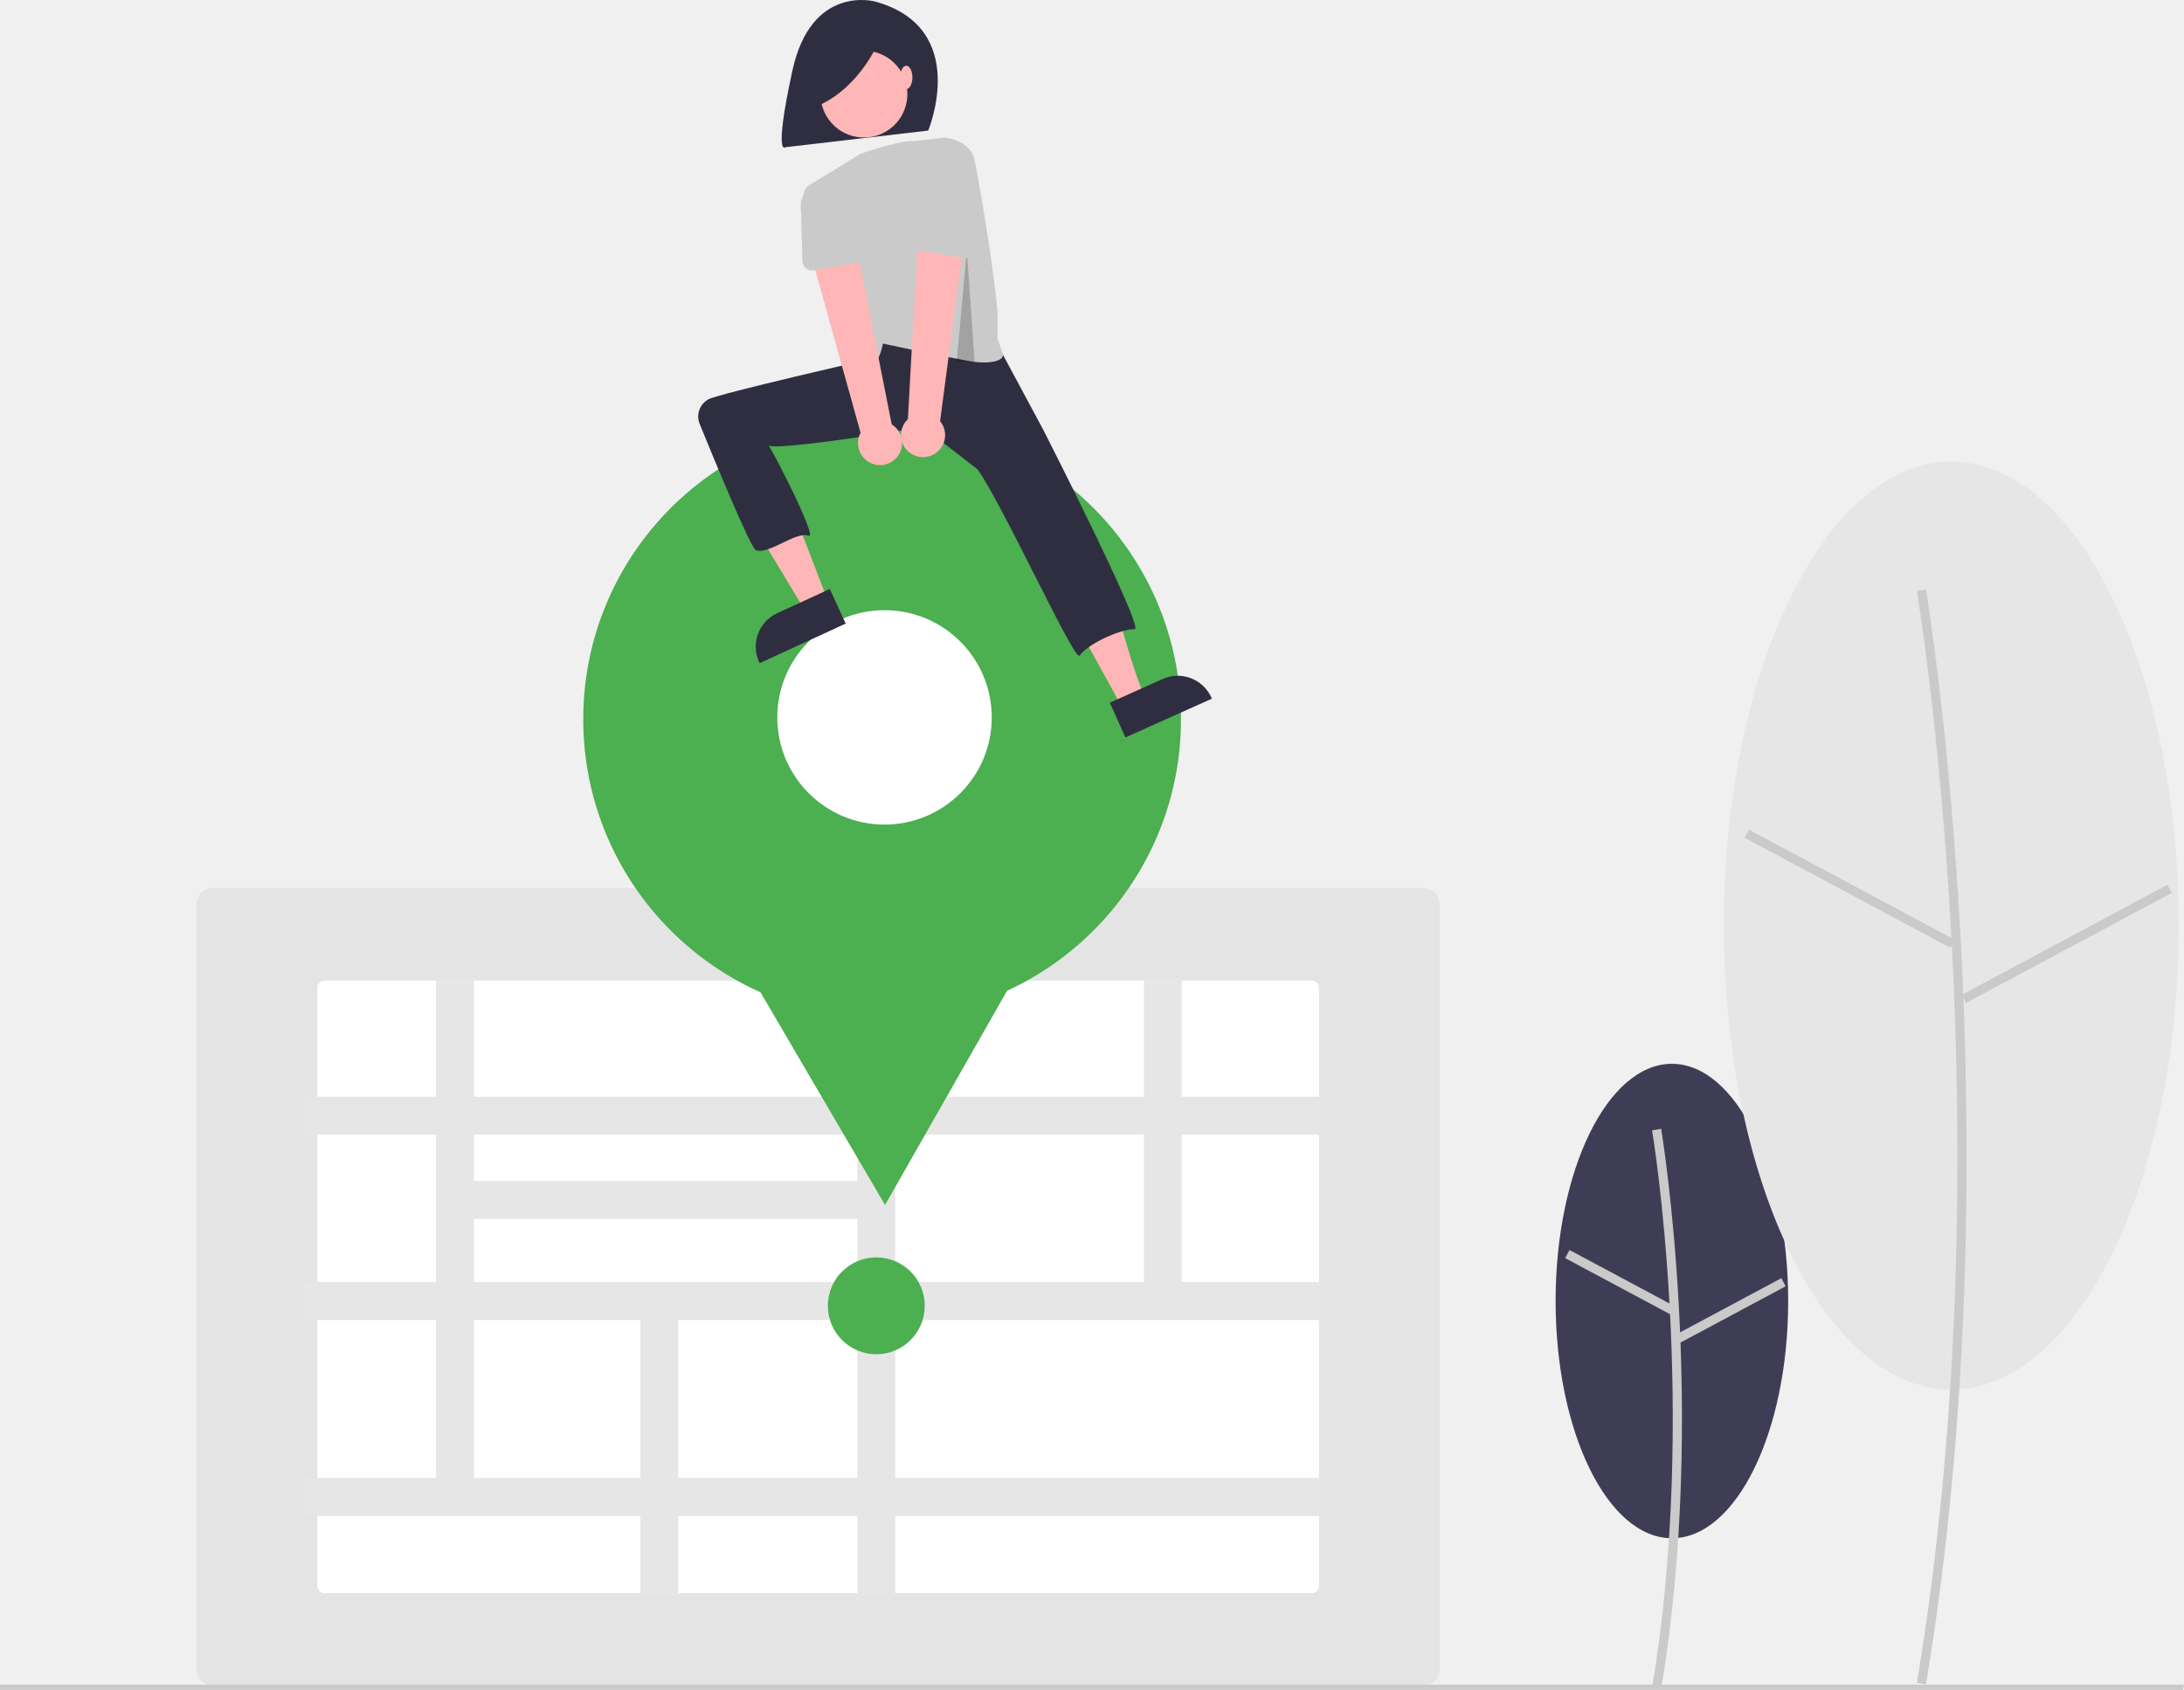
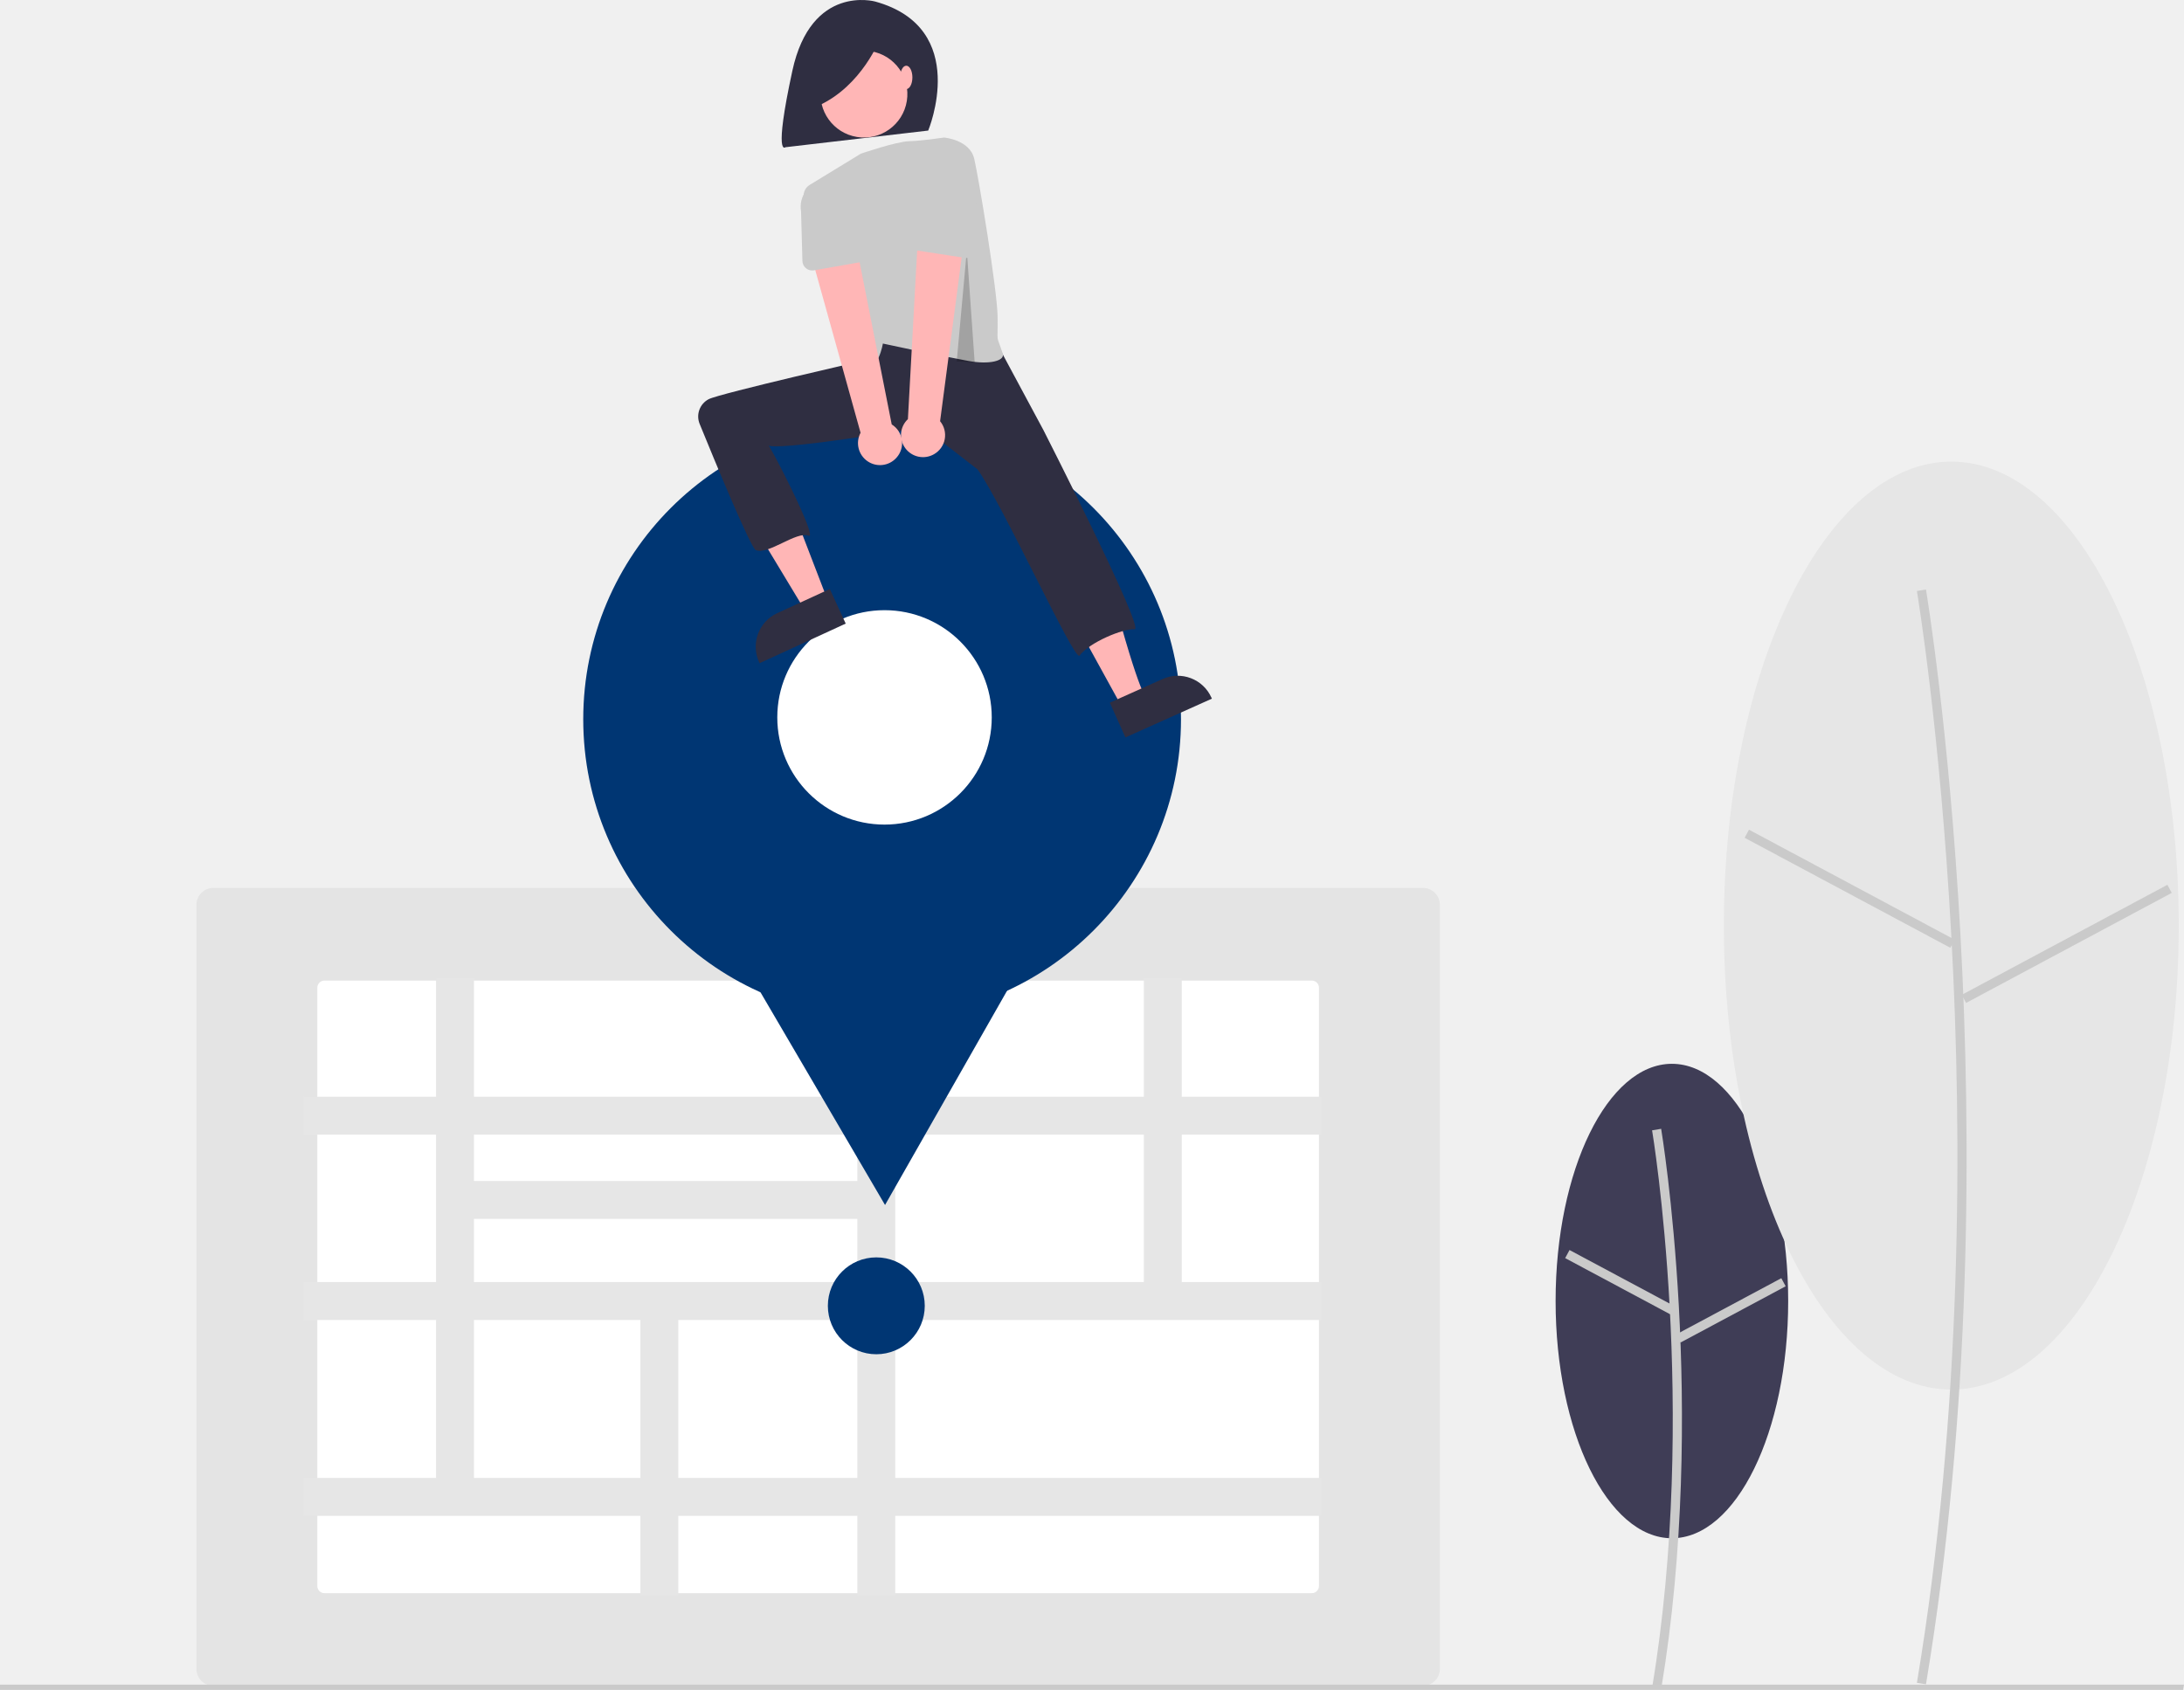
<svg xmlns="http://www.w3.org/2000/svg" data-name="Layer 1" width="910.908" height="704.996" viewBox="0 0 910.908 704.996">
  <ellipse cx="697.317" cy="542.77" rx="48.503" ry="98.965" fill="#3f3d56" />
  <path d="M837.384,802.263c19.426-116.551.196-232.682-.001-233.84l-3.779.64c.196,1.153,19.315,116.673-.001,232.571Z" transform="translate(-144.546 -97.50201)" fill="#cacaca" />
  <rect x="818.27" y="607.542" width="3.833" height="49.74" transform="translate(-268.8533 959.8593) rotate(-61.8584)" fill="#cacaca" />
  <rect x="841.609" y="642.253" width="49.741" height="3.833" transform="translate(-345.9845 387.6305) rotate(-28.15796)" fill="#cacaca" />
  <ellipse cx="813.855" cy="386.144" rx="94.866" ry="193.564" fill="#e6e6e6" />
  <path d="M947.834,800.179c37.944-227.66.383-454.492-.001-456.756l-3.779.64c.383,2.259,37.834,228.48-.001,455.487Z" transform="translate(-144.546 -97.50201)" fill="#cacaca" />
  <rect x="914.088" y="419.627" width="3.833" height="97.287" transform="translate(-73.4911 957.6264) rotate(-61.8584)" fill="#cacaca" />
  <rect x="957.903" y="489.352" width="97.287" height="3.833" transform="translate(-257.2531 435.6225) rotate(-28.15742)" fill="#cacaca" />
  <path d="M738.076,800.787H233.479a7.008,7.008,0,0,1-7-7V474.942a7.008,7.008,0,0,1,7-7H738.076a7.008,7.008,0,0,1,7,7v318.846A7.008,7.008,0,0,1,738.076,800.787Z" transform="translate(-144.546 -97.50201)" fill="#e4e4e4" />
  <path d="M279.884,506.579a3.003,3.003,0,0,0-3,3V759.151a3.003,3.003,0,0,0,3,3H691.671a3.003,3.003,0,0,0,3-3V509.579a3.003,3.003,0,0,0-3-3Z" transform="translate(-144.546 -97.50201)" fill="#fff" />
  <path d="M695.671,570.859V555.044H637.437V505.579H621.622v49.465H517.947V505.579H502.133v49.465H342.227V505.579H326.412v49.465H271.117v15.815h55.294v61.502H271.117v15.815h55.294v65.895H271.117v15.815h140.519V763.15h15.815V729.886h74.681V763.15h15.814V729.886H695.671V714.071H517.947V648.176H695.671V632.361H637.437V570.859Zm-193.538,0v19.329H342.227V570.859Zm-159.906,35.144H502.133v26.358H342.227Zm0,108.068V648.176h69.41v65.895Zm159.906,0H427.451V648.176h74.681Zm119.49-81.71H517.947V570.859H621.622Z" transform="translate(-144.546 -97.50201)" fill="#e6e6e6" />
-   <circle cx="365.494" cy="544.767" r="20.208" fill="#4caf50" />
+   <circle cx="365.494" cy="544.767" r="20.208" fill="#003673" />
  <polygon points="910.513 704.996 0 704.996 0 702.814 910.908 702.814 910.513 704.996" fill="#cacaca" />
-   <circle cx="367.916" cy="300.067" r="124.655" fill="#4caf50" />
-   <polygon points="369.135 502.707 329.753 435.433 290.371 368.159 368.323 367.69 446.275 367.221 407.705 434.964 369.135 502.707" fill="#4caf50" />
+   <circle cx="367.916" cy="300.067" r="124.655" fill="#003673" />
+   <polygon points="369.135 502.707 329.753 435.433 290.371 368.159 368.323 367.69 446.275 367.221 407.705 434.964 369.135 502.707" fill="#003673" />
  <circle cx="368.917" cy="299.283" r="44.724" fill="#fff" />
  <path d="M509.579,98.143s-26.674-7.514-34.563,28.928-2.878,31.85-2.878,31.85l59.546-6.95S549.589,109.225,509.579,98.143Z" transform="translate(-144.546 -97.50201)" fill="#2f2e41" />
  <path d="M470.787,258.012s-40.242,1.863-33.273,17.659q.739,1.675,1.376,3.138a282.522,282.522,0,0,0,17.164,33.223l24.733,40.98,9-5-25.327-65.837,22.765-1.858Z" transform="translate(-144.546 -97.50201)" fill="#ffb6b6" />
  <path d="M576.891,274.742l13.008,28.34s9.756,9.756,20.442,48.782,13.008,37.632,13.008,37.632l-10.562,3.518-43.33-78.781-21.371-26.946,6.504-14.402Z" transform="translate(-144.546 -97.50201)" fill="#ffb6b6" />
  <path d="M561.095,242.221l18.693,34.792s42.38,83.277,38,83c-4.924-.311-18.754,5.428-23,11-2.05,2.689-32-63-42.52-77.687L529.503,275.671s-64.636,10.879-64.715,7.341c-.039-1.733,21.4,39.842,17,38-5.012-2.099-16.802,8.114-22,6-2.145-.872-17.298-37.611-23.432-52.666a8.148,8.148,0,0,1,3.77-10.311c4.61-2.397,68.662-17.023,68.662-17.023l-1.12-5.721,4.646-9.292Z" transform="translate(-144.546 -97.50201)" fill="#2f2e41" />
  <circle cx="504.879" cy="136.758" r="18.119" transform="translate(144.4696 515.7101) rotate(-80.78268)" fill="#ffb6b6" />
  <path d="M562.787,245.012c1,3.001-5.479,4.726-14.511,3.039-7.814-1.459-16.367-3.192-23.113-4.595-7.224-1.505-12.386-2.63-12.386-2.63s-1.858,11.615-7.898,10.221c-5.203-1.199-20.753-55.513-24.958-70.524a5.222,5.222,0,0,1,2.309-5.868l21.357-13.041s14.718-5.055,20.084-5.199,14.658-1.538,14.658-1.538,10.685.929,12.544,8.827,9.613,54.726,9.756,65.971C560.787,242.012,559.787,236.012,562.787,245.012Z" transform="translate(-144.546 -97.50201)" fill="#cacaca" />
  <path d="M511.654,113.485s-7.514,19.911-25.922,28.176l-3.005-17.657Z" transform="translate(-144.546 -97.50201)" fill="#2f2e41" />
  <ellipse cx="377.988" cy="32.289" rx="2.555" ry="4.878" fill="#ffb6b6" />
  <path d="M497.276,357.658l-35.917,16.512-.209-.454a15.387,15.387,0,0,1,7.552-20.407l.001-0,21.937-10.085Z" transform="translate(-144.546 -97.50201)" fill="#2f2e41" />
  <path d="M607.433,390.647l22.032-9.876.001-0a15.387,15.387,0,0,1,20.334,7.747l.205.456-36.072,16.17Z" transform="translate(-144.546 -97.50201)" fill="#2f2e41" />
  <polygon points="403.241 104.51 399.035 150.771 406.512 151.124 403.241 104.51" opacity="0.2" />
  <path d="M518.468,288.434a9.136,9.136,0,0,0-1.999-13.865L500.31,192.943l-18.556,7.099,21.718,78.003A9.185,9.185,0,0,0,518.468,288.434Z" transform="translate(-144.546 -97.50201)" fill="#ffb6b6" />
  <path d="M504.398,206.7,484.023,210.288a4.096,4.096,0,0,1-4.805-3.922l-.562-20.619a11.376,11.376,0,0,1,22.419-3.881l6.5,19.505a4.096,4.096,0,0,1-3.176,5.328Z" transform="translate(-144.546 -97.50201)" fill="#cacaca" />
  <path d="M534.09,286.998a9.136,9.136,0,0,0,2.552-13.774l10.869-82.497-19.853.774-4.441,80.849a9.185,9.185,0,0,0,10.873,14.649Z" transform="translate(-144.546 -97.50201)" fill="#ffb6b6" />
  <path d="M546.973,205.068l-20.45-3.134a4.096,4.096,0,0,1-3.294-5.256l6.079-19.71a11.376,11.376,0,0,1,22.48,3.513l-.098,20.559a4.096,4.096,0,0,1-4.717,4.028Z" transform="translate(-144.546 -97.50201)" fill="#cacaca" />
</svg>
